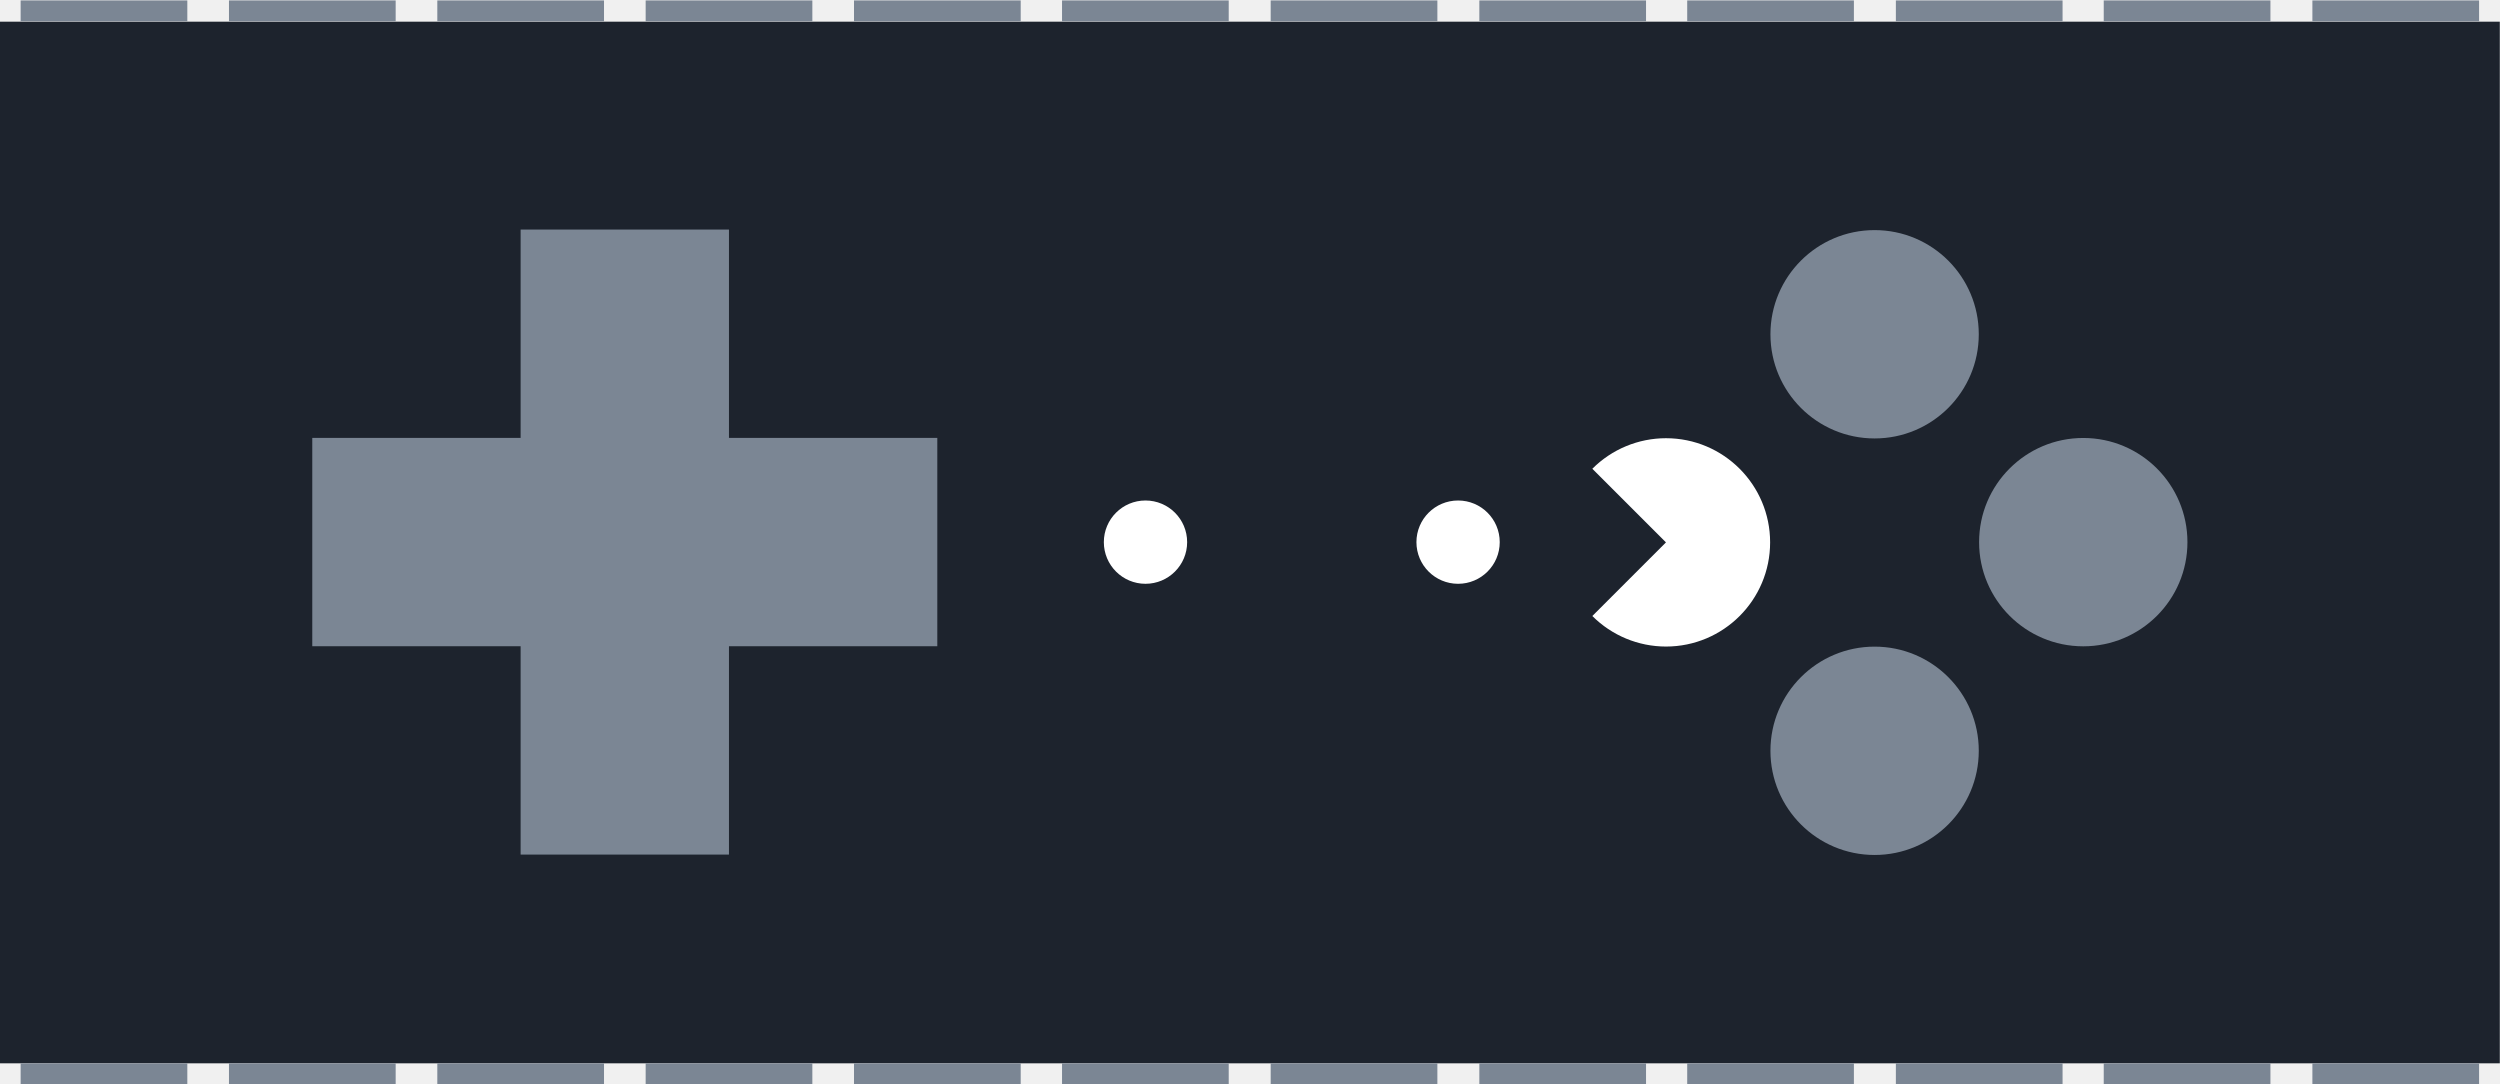
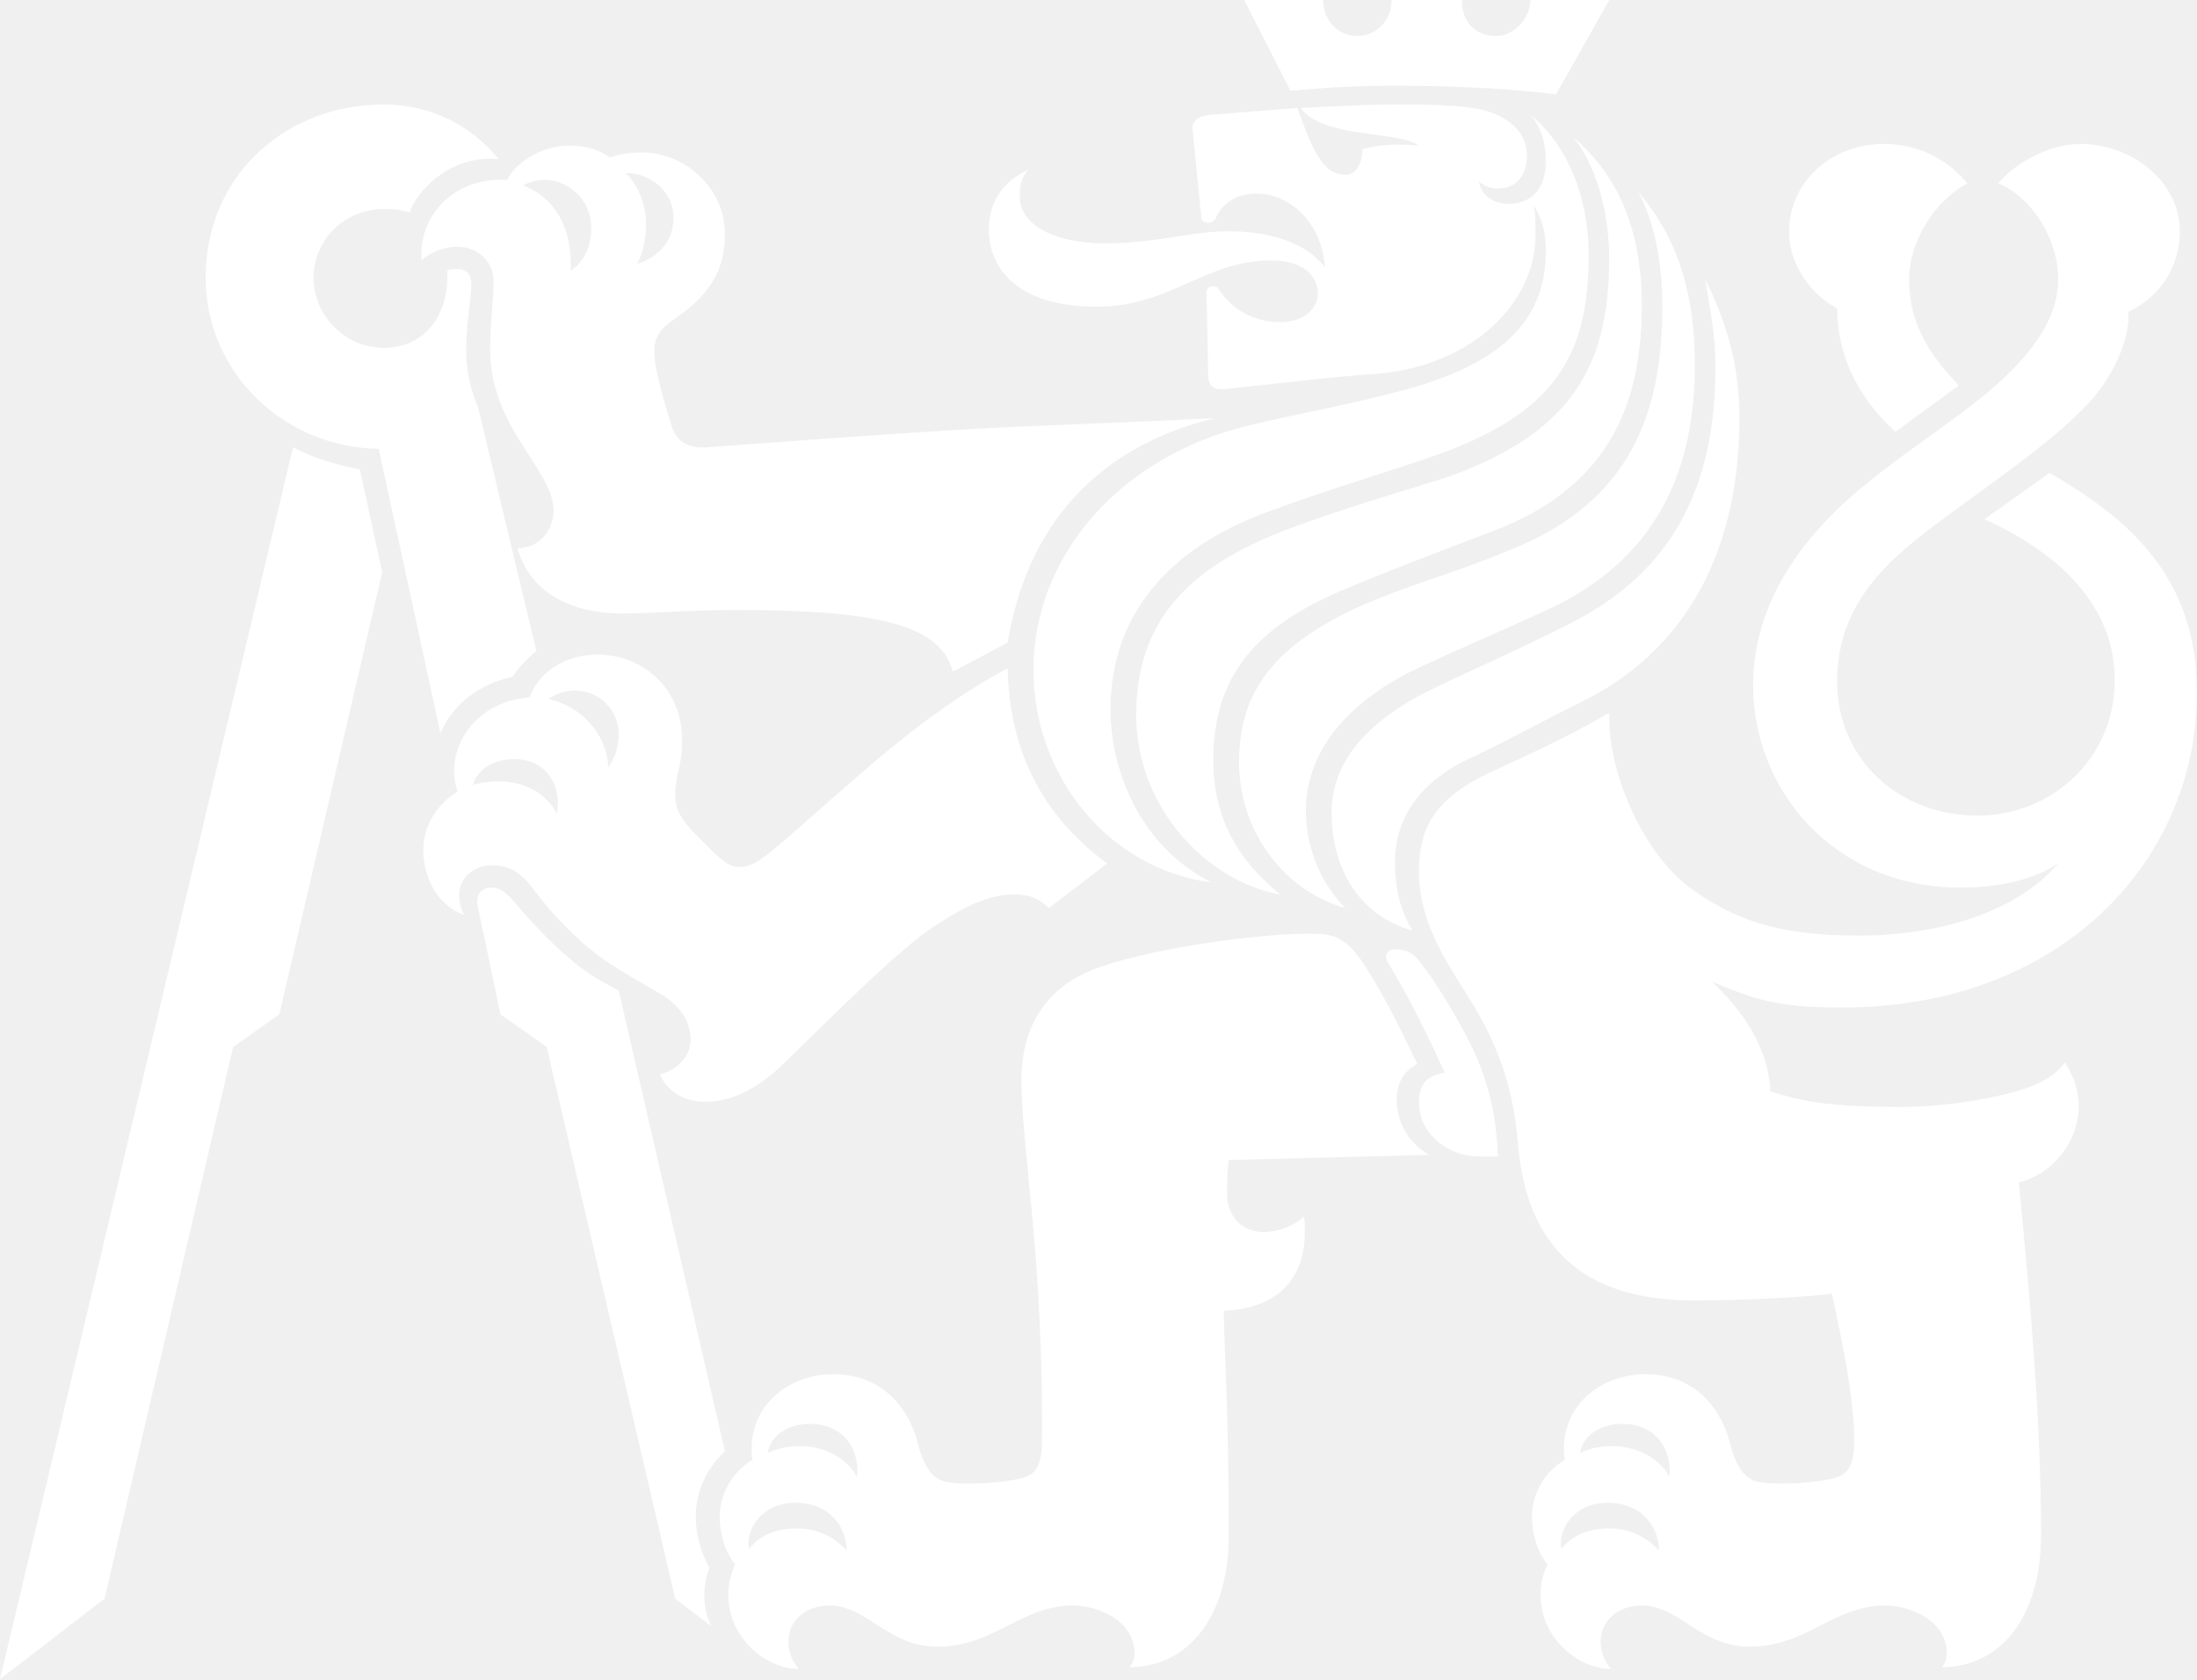
- <svg xmlns="http://www.w3.org/2000/svg" width="120" height="52.024" version="1.1" viewBox="0 0 31.75 13.765">
-   <g transform="matrix(7.2627 0 0 7.2627 -796.68 -680.39)" stroke-width=".138">
-     <g transform="matrix(.13769 0 0 .13769 97.524 77.717)">
-       <rect x="88.39" y="116.23" width="31.75" height="13.229" fill="#1d232d" style="paint-order:normal" />
-       <circle transform="scale(-1)" cx="-102.94" cy="-122.84" r=".529" fill="#fff" />
-       <g fill="#7b8694">
-         <path d="m95.004 118.87v2.646h-2.646v2.646h2.646v2.646h2.646v-2.646h2.646v-2.646h-2.646v-2.646z" />
-         <circle cx="114.85" cy="122.84" r="1.323" />
-         <circle cx="112.2" cy="120.2" r="1.323" />
-         <circle cx="112.2" cy="125.49" r="1.323" />
-       </g>
-       <path d="m109.55 121.52a1.323 1.323 0 0 0-0.935 0.388l0.935 0.935-0.935 0.935a1.323 1.323 0 0 0 0.935 0.388 1.323 1.323 0 0 0 1.323-1.323 1.323 1.323 0 0 0-1.323-1.323z" fill="#fff" />
-       <circle transform="scale(-1)" cx="-106.91" cy="-122.84" r=".529" fill="#fff" />
-       <g fill="#7b8694">
-         <path d="m88.654 115.96h2.117v0.265h-2.117z" />
-         <path d="m91.3 115.96h2.117v0.265h-2.117z" />
-         <path d="m93.946 115.96h2.117v0.265h-2.117z" />
-         <path d="m96.592 115.96h2.117v0.265h-2.117z" />
-         <path d="m99.238 115.96h2.117v0.265h-2.117z" />
-         <path d="m101.88 115.96h2.117v0.265h-2.117z" />
-         <path d="m104.53 115.96h2.117v0.265h-2.117z" />
-         <path d="m107.18 115.96h2.117v0.265h-2.117z" />
-         <path d="m109.82 115.96h2.117v0.265h-2.117z" />
-         <path d="m112.47 115.96h2.117v0.265h-2.117z" />
-         <path d="m115.11 115.96h2.117v0.265h-2.117z" />
-         <path d="m117.76 115.96h2.117v0.265h-2.117z" />
-         <path d="m88.654 129.46h2.117v0.265h-2.117z" />
-         <path d="m91.3 129.46h2.117v0.265h-2.117z" />
-         <path d="m93.946 129.46h2.117v0.265h-2.117z" />
-         <path d="m96.592 129.46h2.117v0.265h-2.117z" />
-         <path d="m99.238 129.46h2.117v0.265h-2.117z" />
-         <path d="m101.88 129.46h2.117v0.265h-2.117z" />
-         <path d="m104.53 129.46h2.117v0.265h-2.117z" />
-         <path d="m107.18 129.46h2.117v0.265h-2.117z" />
-         <path d="m109.82 129.46h2.117v0.265h-2.117z" />
-         <path d="m112.47 129.46h2.117v0.265h-2.117z" />
-         <path d="m115.11 129.46h2.117v0.265h-2.117z" />
-         <path d="m117.76 129.46h2.117v0.265h-2.117z" />
-       </g>
+ <svg xmlns="http://www.w3.org/2000/svg" id="svg68" viewBox="0 0 98.803 75.528" version="1.1" height="285.46" width="373.428">
+   <defs id="defs72" />
+   <g style="stroke-width:0.138" id="g66" transform="matrix(7.262712,0,0,7.262712,-687.6137,-698.2664)">
+     <g style="stroke-width:0.063" transform="matrix(0.07990994,0,0,0.07990994,92.39288,90.75203)" id="g6">
+       <path style="fill:#ffffff;stroke-width:0.029" d="m 175.46,100.94 4.915,-3.586 c -1.86,-1.991 -3.853,-4.38 -3.853,-8.231 0,-2.921 1.993,-6.109 4.515,-7.436 -1.327,-1.595 -3.454,-3.055 -6.507,-3.055 -3.985,0 -7.305,2.921 -7.305,6.771 0,2.658 1.728,4.915 3.721,5.978 0,3.716 1.726,7.036 4.514,9.559 m -26.291,-26.16 4.115,-7.304 h -6.109 c 0,1.327 -1.194,2.789 -2.656,2.789 -1.593,0 -2.655,-1.063 -2.655,-2.789 h -5.447 c 0,1.593 -1.193,2.789 -2.655,2.789 -1.46,0 -2.654,-1.195 -2.654,-2.789 h -6.111 l 3.587,7.038 c 2.791,-0.265 5.445,-0.397 8.1,-0.397 4.913,0 9.164,0.263 12.485,0.663 m -11.157,64.805 c -0.665,-1.194 -1.328,-2.657 -1.328,-5.312 0,-3.451 1.991,-6.374 6.242,-8.233 2.789,-1.328 4.911,-2.524 8.631,-4.382 8.764,-4.516 11.818,-13.015 11.818,-21.777 0,-4.385 -1.193,-7.837 -2.655,-10.758 0.396,2.388 0.795,4.381 0.795,6.772 0,9.164 -3.186,15.937 -11.552,20.052 -5.31,2.655 -7.969,3.717 -11.157,5.311 -4.511,2.392 -7.037,5.447 -7.037,9.164 0,4.647 2.391,8.099 6.243,9.163 m -5.18,-1.727 c -1.458,-1.462 -3.053,-4.117 -3.053,-7.568 0,-4.384 2.922,-8.101 8.1,-10.758 4.515,-2.127 7.169,-3.188 11.154,-5.047 8.367,-4.116 10.888,-11.153 10.888,-18.723 0,-7.303 -2.389,-11.024 -4.379,-13.413 1.458,2.789 1.858,6.11 1.858,8.897 0,8.102 -2.39,15.139 -11.819,18.859 -4.782,1.991 -7.834,2.655 -11.952,4.513 -6.509,3.057 -9.029,6.64 -9.029,11.951 0,5.047 3.187,9.827 8.232,11.289 m -5.045,-1.064 c -2.259,-1.857 -5.182,-4.911 -5.182,-10.357 0,-5.71 2.391,-9.959 9.828,-13.146 4.784,-1.992 7.306,-2.921 11.821,-4.648 9.561,-3.583 11.553,-10.625 11.553,-17.529 0,-6.64 -2.389,-10.491 -5.311,-13.013 1.725,2.122 2.788,5.71 2.788,9.428 0,8.764 -3.321,13.677 -12.749,16.997 -3.852,1.195 -7.967,2.392 -12.218,3.985 -7.701,2.921 -11.686,7.171 -11.686,14.342 0.001,7.437 5.713,13.013 11.156,13.941 m -5.313,-0.928 c -5.311,-2.655 -7.835,-8.367 -7.835,-13.413 0,-7.304 4.517,-12.483 12.085,-15.272 4.651,-1.727 8.366,-2.785 13.015,-4.38 9.03,-3.188 11.951,-7.437 11.951,-15.537 0,-4.648 -1.727,-8.632 -4.515,-10.89 0.931,1.063 1.194,2.39 1.194,3.585 0,2.257 -1.194,3.32 -2.921,3.32 -1.061,0 -2.127,-0.664 -2.257,-1.727 0.531,0.398 0.93,0.534 1.463,0.534 1.458,0 2.255,-1.064 2.255,-2.526 0,-2.257 -2.125,-3.452 -4.25,-3.716 -1.859,-0.267 -3.852,-0.267 -6.107,-0.267 -2.256,0 -4.382,0.131 -7.172,0.267 1.729,2.388 7.438,1.724 9.165,2.921 -1.462,-0.133 -2.92,-0.133 -4.384,0.265 0,0.93 -0.398,1.993 -1.327,1.993 -1.725,0 -2.521,-1.858 -3.718,-5.179 l -6.77,0.531 c -1.066,0.133 -1.464,0.532 -1.332,1.327 l 0.665,6.642 c 0,0.263 0.267,0.395 0.533,0.395 0.264,0 0.528,-0.132 0.663,-0.53 0.264,-0.531 1.064,-1.727 3.054,-1.727 2.921,0 5.181,2.657 5.312,5.711 -1.064,-1.461 -3.452,-2.791 -7.437,-2.791 -3.053,0 -5.577,0.931 -9.562,0.931 -4.248,0 -6.64,-1.594 -6.64,-3.586 0,-0.929 0.132,-1.46 0.665,-2.124 -1.727,0.797 -3.055,2.257 -3.055,4.648 0,2.921 2.126,5.975 8.364,5.975 5.712,0 8.37,-3.587 13.545,-3.587 2.392,0 3.588,1.196 3.588,2.526 0,1.194 -1.063,2.258 -2.921,2.258 -2.259,0 -3.85,-1.197 -4.649,-2.391 -0.133,-0.267 -0.264,-0.4 -0.532,-0.4 -0.395,0 -0.53,0.264 -0.53,0.533 l 0.135,6.373 c 0,0.795 0.395,1.194 1.327,1.064 3.983,-0.399 8.099,-0.932 11.953,-1.197 7.169,-0.664 12.085,-5.444 12.085,-10.757 0,-0.797 0,-1.461 -0.134,-2.258 0.665,1.062 0.928,2.126 0.928,3.453 0,4.916 -2.655,8.631 -11.152,10.888 -4.515,1.196 -7.837,1.729 -11.689,2.658 -10.225,2.39 -16.862,10.223 -16.862,18.989 -0.003,8.101 5.706,15.408 13.806,16.468 M 77.986,87.926 c 0.534,-1.195 0.666,-2.257 0.666,-3.055 0,-1.727 -0.797,-3.319 -1.594,-3.983 1.992,0 3.719,1.46 3.719,3.455 0,1.859 -1.196,3.052 -2.791,3.583 m 24.436,31.606 4.248,-2.257 c 1.461,-8.897 6.773,-15.138 16.068,-17.395 -4.91,0.263 -9.163,0.395 -15.137,0.661 -6.373,0.267 -16.864,1.064 -24.167,1.597 -1.464,0.13 -2.392,-0.399 -2.79,-1.597 -0.399,-1.325 -1.195,-3.851 -1.327,-5.31 -0.134,-1.196 0.132,-1.994 1.194,-2.788 2.123,-1.462 4.25,-3.19 4.25,-6.774 0,-3.852 -3.321,-6.374 -6.376,-6.374 -1.061,0 -1.858,0.134 -2.521,0.398 -0.798,-0.529 -1.594,-0.929 -3.188,-0.929 -2.258,0 -4.249,1.458 -4.781,2.655 -3.85,-0.266 -6.904,2.524 -6.64,6.24 0.531,-0.53 1.595,-1.058 2.79,-1.058 1.458,0 2.788,1.058 2.788,2.652 0,1.463 -0.266,3.321 -0.266,5.312 0,6.109 4.915,9.297 4.915,12.482 0,1.595 -1.195,2.922 -2.792,2.922 0.931,3.321 3.986,5.048 8.102,5.048 2.658,0 5.048,-0.266 8.897,-0.266 11.024,10e-4 15.803,1.196 16.733,4.781 m 40.899,37.582 h 1.333 c -0.135,-4.249 -1.197,-7.172 -2.922,-10.226 -0.933,-1.726 -2.126,-3.586 -3.057,-4.781 -0.531,-0.799 -1.195,-1.062 -1.991,-1.062 -0.533,0 -0.93,0.397 -0.533,1.062 1.065,1.727 2.523,4.382 4.384,8.499 -1.594,0.267 -1.992,1.061 -1.992,2.389 0.001,2.127 1.993,4.119 4.778,4.119 M 72.81,88.459 c 0.131,-3.721 -1.461,-5.712 -3.719,-6.642 0.398,-0.131 0.928,-0.398 1.725,-0.398 1.728,0 3.587,1.46 3.587,3.719 0,1.194 -0.4,2.521 -1.593,3.321 m 85.123,93.487 c -0.532,-1.192 -2.259,-2.391 -4.384,-2.391 -1.197,0 -1.992,0.265 -2.522,0.533 0.132,-1.062 1.194,-2.258 3.319,-2.258 2.522,10e-4 3.849,1.99 3.587,4.116 m -0.799,5.709 c -0.795,-0.929 -2.123,-1.725 -3.85,-1.725 -2.125,0 -3.188,0.931 -3.72,1.595 -0.265,-1.595 1.063,-3.585 3.587,-3.585 2.656,0 3.983,1.858 3.983,3.715 M 62.717,124.312 c 0.929,-2.258 3.055,-3.851 5.577,-4.38 0.531,-0.8 1.194,-1.464 1.861,-1.993 L 65.64,99.08 c -0.534,-1.328 -0.933,-2.655 -0.933,-4.515 0,-1.992 0.399,-3.984 0.399,-5.045 0,-0.931 -0.53,-1.195 -1.061,-1.195 -0.399,0 -0.666,0 -0.797,0.133 v 0.529 c 0,3.055 -1.86,5.445 -4.916,5.445 -3.053,0 -5.445,-2.522 -5.445,-5.445 0,-2.92 2.392,-5.311 5.445,-5.311 0.531,0 1.197,0 1.991,0.267 0.932,-2.392 3.852,-4.515 6.905,-4.116 -2.123,-2.657 -5.311,-4.252 -8.896,-4.252 -7.7,0 -13.81,5.578 -13.81,13.412 0,7.305 5.976,13.149 13.412,13.279 z M 83.3,152.865 c 1.992,0 4.117,-1.064 6.107,-3.056 3.585,-3.452 8.633,-8.631 11.688,-10.624 2.655,-1.727 4.381,-2.392 6.106,-2.392 1.064,0 1.863,0.27 2.657,1.064 l 4.516,-3.452 c -5.18,-3.853 -7.571,-8.9 -7.704,-15.138 -7.169,3.849 -12.349,9.161 -18.326,14.208 -1.06,0.796 -1.591,1.193 -2.522,1.193 -0.93,0 -1.727,-0.929 -3.321,-2.521 -1.327,-1.327 -1.594,-2.127 -1.594,-3.054 0,-1.596 0.533,-2.126 0.533,-4.253 0,-4.246 -3.319,-6.637 -6.507,-6.637 -2.657,0 -4.646,1.459 -5.312,3.32 -3.587,0.265 -5.842,2.922 -5.842,5.708 0,0.665 0.134,1.196 0.267,1.594 -1.328,0.798 -2.657,2.392 -2.657,4.516 0,2.258 1.194,4.384 3.187,5.048 -0.266,-0.399 -0.4,-0.932 -0.4,-1.597 0,-1.193 1.065,-2.258 2.524,-2.258 1.195,0 1.991,0.4 2.921,1.463 1.194,1.595 2.392,3.053 4.382,4.78 1.86,1.594 3.982,2.657 5.976,3.852 1.195,0.797 2.125,1.858 2.125,3.453 0,1.062 -0.797,2.258 -2.392,2.655 0.665,1.463 1.994,2.128 3.588,2.128 m -7.57,-25.896 c -0.133,-2.656 -2.125,-4.779 -4.648,-5.312 0.4,-0.267 1.062,-0.663 2.126,-0.663 1.857,0 3.319,1.591 3.319,3.318 0,1.329 -0.4,1.995 -0.797,2.657 m 14.742,69.851 c -0.534,-0.664 -0.796,-1.327 -0.796,-2.127 0,-1.593 1.328,-2.788 3.184,-2.788 2.921,0 4.515,3.188 8.369,3.188 4.382,0 6.505,-3.188 10.489,-3.188 1.993,0 4.783,1.195 4.783,3.721 0,0.397 -0.135,0.794 -0.4,1.06 4.516,0 7.702,-3.85 7.702,-10.224 0,-8.899 -0.265,-12.482 -0.397,-17.395 3.455,-0.135 6.771,-1.863 6.24,-7.306 -0.93,0.797 -1.991,1.195 -3.185,1.195 -1.595,0 -2.788,-1.195 -2.788,-2.92 0,-0.8 0,-1.728 0.131,-2.657 l 15.537,-0.4 c -1.46,-0.795 -2.522,-2.391 -2.522,-4.249 0,-1.327 0.531,-2.257 1.594,-2.788 -1.46,-3.054 -2.656,-5.442 -4.115,-7.7 -0.798,-1.196 -1.727,-2.391 -3.587,-2.391 -4.115,-0.135 -12.483,1.061 -16.733,2.521 -3.186,1.063 -6.242,3.454 -6.242,8.897 0,5.045 1.726,13.943 1.593,27.888 0,1.991 -0.528,2.655 -1.725,2.92 -1.062,0.268 -3.851,0.533 -5.578,0.268 -0.928,-0.135 -1.728,-0.799 -2.257,-2.79 -0.665,-2.787 -2.653,-5.576 -6.639,-5.576 -3.587,0 -6.772,2.654 -6.243,6.64 -1.724,1.063 -2.523,2.789 -2.523,4.38 0,1.597 0.531,2.922 1.194,3.721 -0.395,0.928 -0.529,1.459 -0.529,2.391 -0.002,3.317 2.92,5.709 5.443,5.709 M 71.746,130.554 c -0.797,-1.592 -2.523,-2.521 -4.517,-2.521 -0.796,0 -1.457,0.132 -1.989,0.265 0.263,-1.063 1.459,-1.99 3.188,-1.99 2.258,-0.001 3.716,1.724 3.318,4.246 m 23.24,51.392 c -0.532,-1.192 -2.258,-2.391 -4.382,-2.391 -1.197,0 -1.993,0.265 -2.522,0.533 0.131,-1.062 1.195,-2.258 3.319,-2.258 2.521,10e-4 3.849,1.99 3.585,4.116 m -11.288,11.553 c -0.398,-0.796 -0.531,-1.594 -0.531,-2.389 0,-0.798 0.133,-1.463 0.399,-2.127 -0.666,-1.194 -1.065,-2.521 -1.065,-3.984 0,-1.988 0.933,-3.85 2.26,-5.044 l -8.234,-35.724 c -1.329,-0.662 -2.657,-1.459 -3.718,-2.389 -1.861,-1.594 -2.922,-2.791 -4.648,-4.779 -0.533,-0.533 -0.932,-0.8 -1.461,-0.8 -0.796,0 -1.327,0.53 -1.06,1.595 l 1.726,8.233 3.583,2.523 9.959,42.76 z m 10.493,-5.844 c -0.8,-0.929 -2.127,-1.725 -3.854,-1.725 -2.125,0 -3.188,0.931 -3.718,1.595 -0.264,-1.595 1.063,-3.585 3.587,-3.585 2.654,0 3.985,1.858 3.985,3.715 m -65.604,9.96 8.101,-6.24 9.962,-42.76 3.583,-2.523 7.969,-34.26 -1.727,-7.969 c -1.993,-0.4 -3.721,-0.931 -5.179,-1.725 z m 124.83,-0.795 c -0.533,-0.664 -0.797,-1.327 -0.797,-2.127 0,-1.593 1.325,-2.788 3.186,-2.788 2.921,0 4.515,3.188 8.366,3.188 4.38,0 6.507,-3.188 10.489,-3.188 1.993,0 4.782,1.195 4.782,3.721 0,0.397 -0.134,0.794 -0.397,1.06 4.515,0 7.701,-3.85 7.701,-10.224 0,-8.5 -0.795,-17.928 -1.728,-27.357 2.394,-0.531 4.648,-2.92 4.648,-5.975 0,-1.063 -0.395,-2.257 -1.061,-3.32 -0.666,0.93 -1.86,1.729 -3.849,2.257 -2.791,0.799 -6.244,1.197 -8.768,1.197 -5.71,0 -7.568,-0.398 -10.223,-1.197 -0.136,-3.584 -2.392,-6.508 -4.516,-8.497 3.32,1.325 4.78,1.989 10.092,1.989 16.998,0 27.488,-11.418 27.488,-24.433 0,-9.43 -5.976,-13.81 -11.418,-17 l -5.046,3.586 c 6.107,2.79 10.089,6.906 10.089,12.484 0,6.11 -4.911,10.491 -10.621,10.491 -6.109,0 -10.89,-4.381 -10.89,-10.36 0,-4.514 2.123,-7.832 6.108,-11.022 3.983,-3.185 10.093,-7.038 13.413,-10.622 1.727,-1.859 3.187,-4.781 3.055,-7.039 2.256,-1.062 3.982,-3.318 3.982,-6.242 0,-3.85 -3.716,-6.771 -7.701,-6.771 -2.39,0 -5.045,1.46 -6.377,3.055 2.392,0.929 4.65,4.115 4.65,7.436 0,2.788 -1.725,5.179 -3.718,7.17 -3.055,3.055 -7.038,5.312 -11.421,8.897 -5.313,4.384 -8.5,9.562 -8.5,15.406 0,8.099 6.242,15.668 16.068,15.668 3.189,0 5.711,-0.663 7.571,-1.857 -3.187,3.715 -9.162,5.577 -15.404,5.577 -5.447,0 -9.163,-0.798 -13.146,-3.72 -3.588,-2.655 -6.375,-8.896 -6.243,-13.544 -2.921,1.728 -6.375,3.319 -9.297,4.648 -4.117,1.989 -5.443,4.115 -5.443,7.701 0,4.782 3.32,8.5 4.777,11.288 1.993,3.585 2.66,6.772 2.922,10.092 0.797,8.103 5.446,11.818 13.678,11.818 3.72,0 8.631,-0.264 10.624,-0.53 0.798,3.719 1.728,8.101 1.728,11.421 0,1.991 -0.533,2.655 -1.728,2.92 -1.061,0.268 -3.848,0.533 -5.576,0.268 -0.928,-0.135 -1.727,-0.799 -2.259,-2.79 -0.662,-2.787 -2.652,-5.576 -6.638,-5.576 -3.586,0 -6.773,2.654 -6.242,6.64 -1.725,1.063 -2.524,2.789 -2.524,4.38 0,1.597 0.53,2.922 1.197,3.721 -0.397,0.928 -0.533,1.459 -0.533,2.391 0.002,3.317 2.926,5.709 5.45,5.709" id="path4" />
    </g>
  </g>
</svg>
